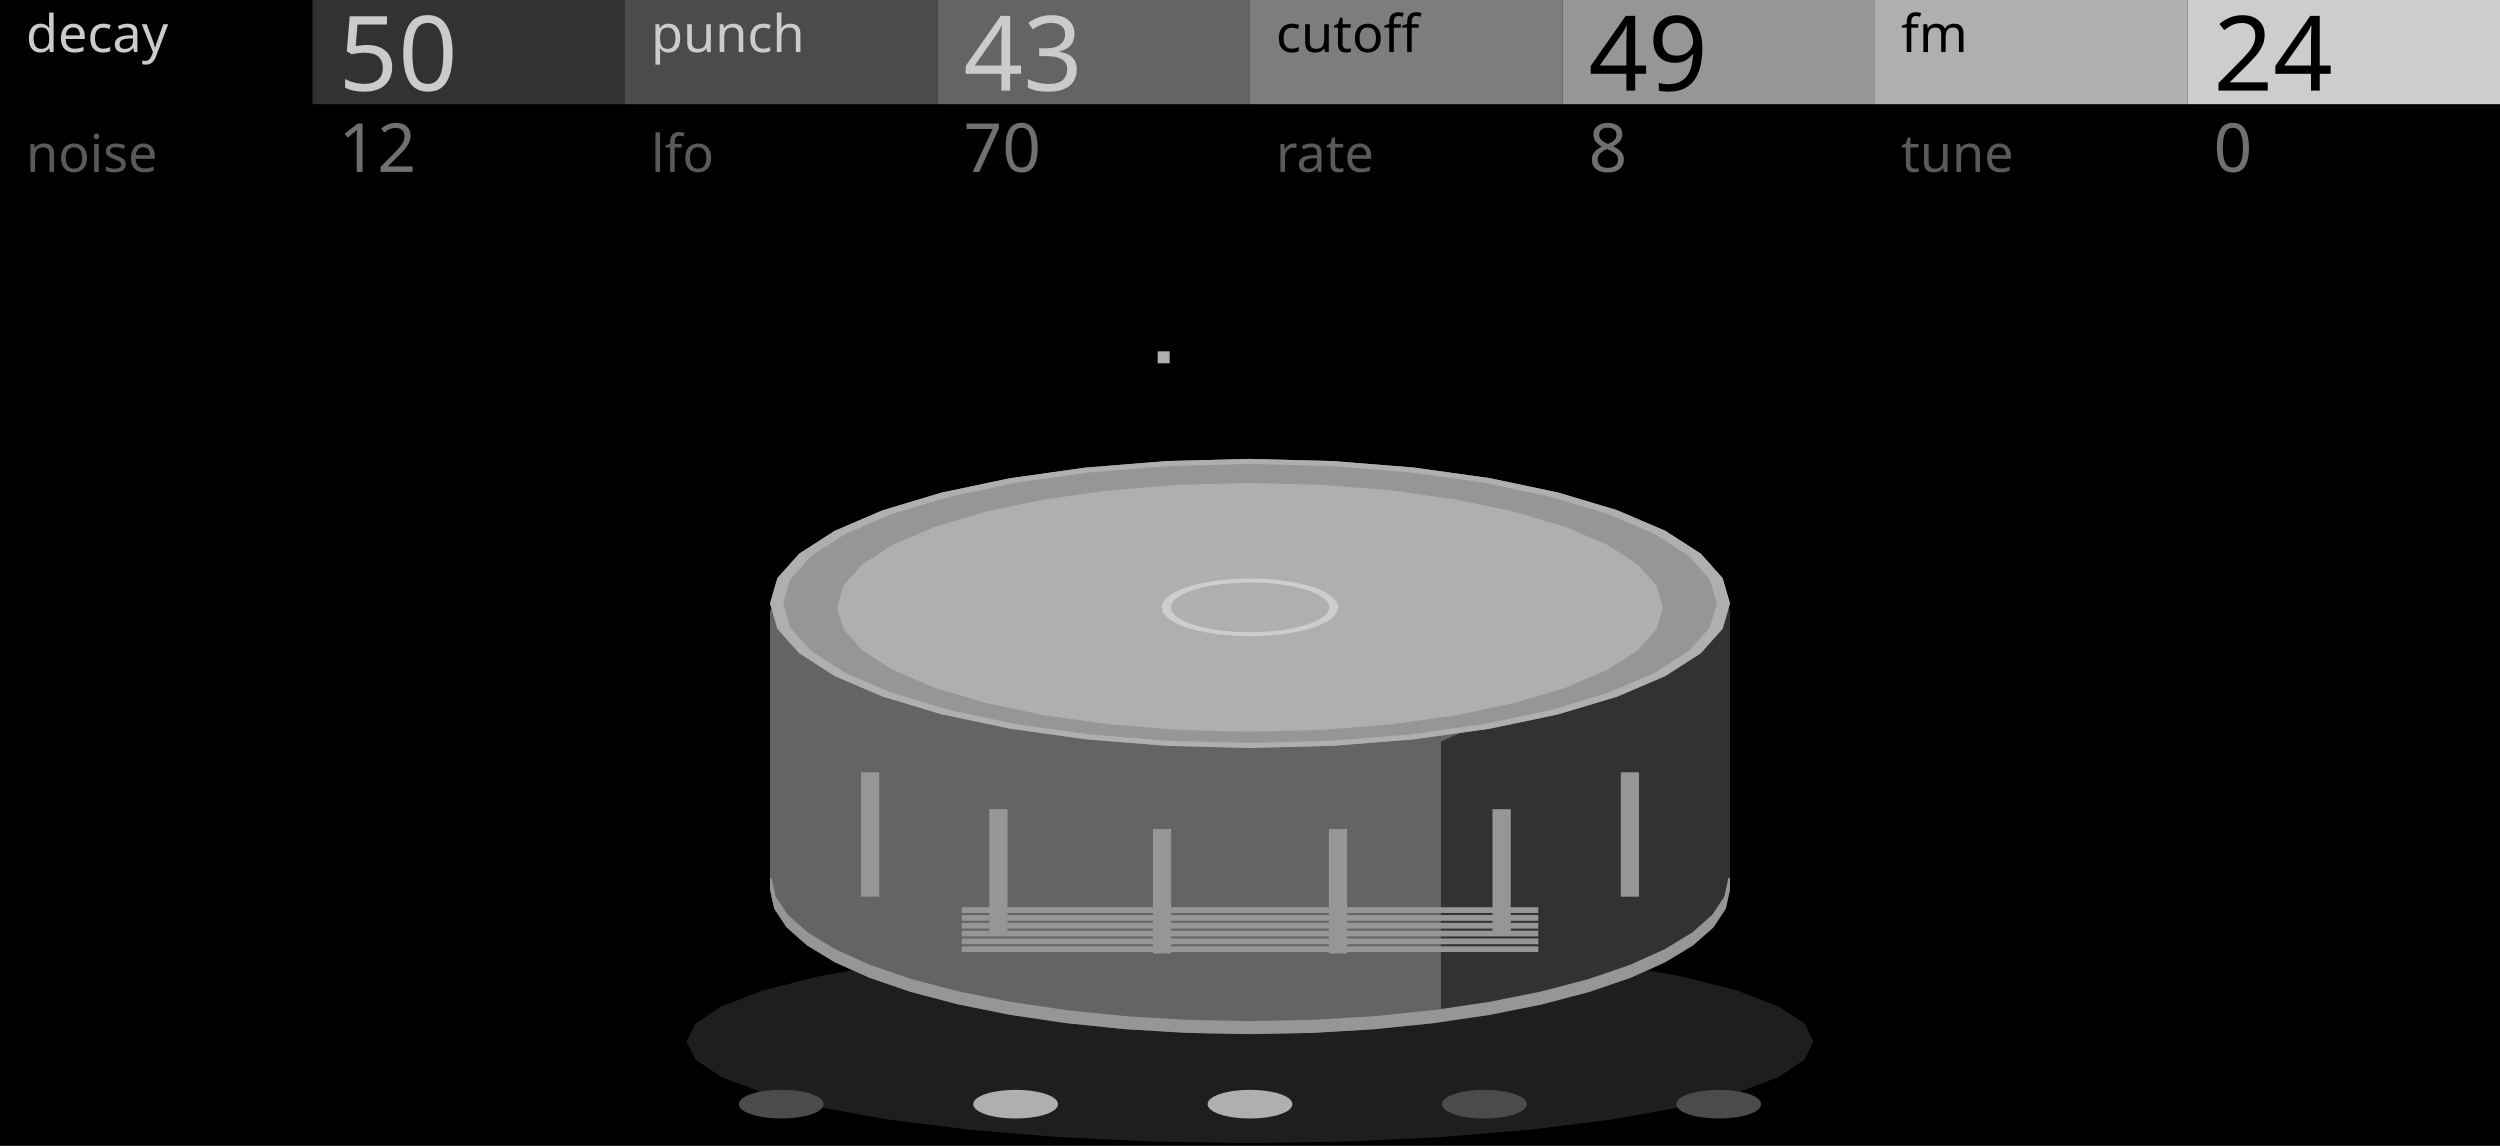
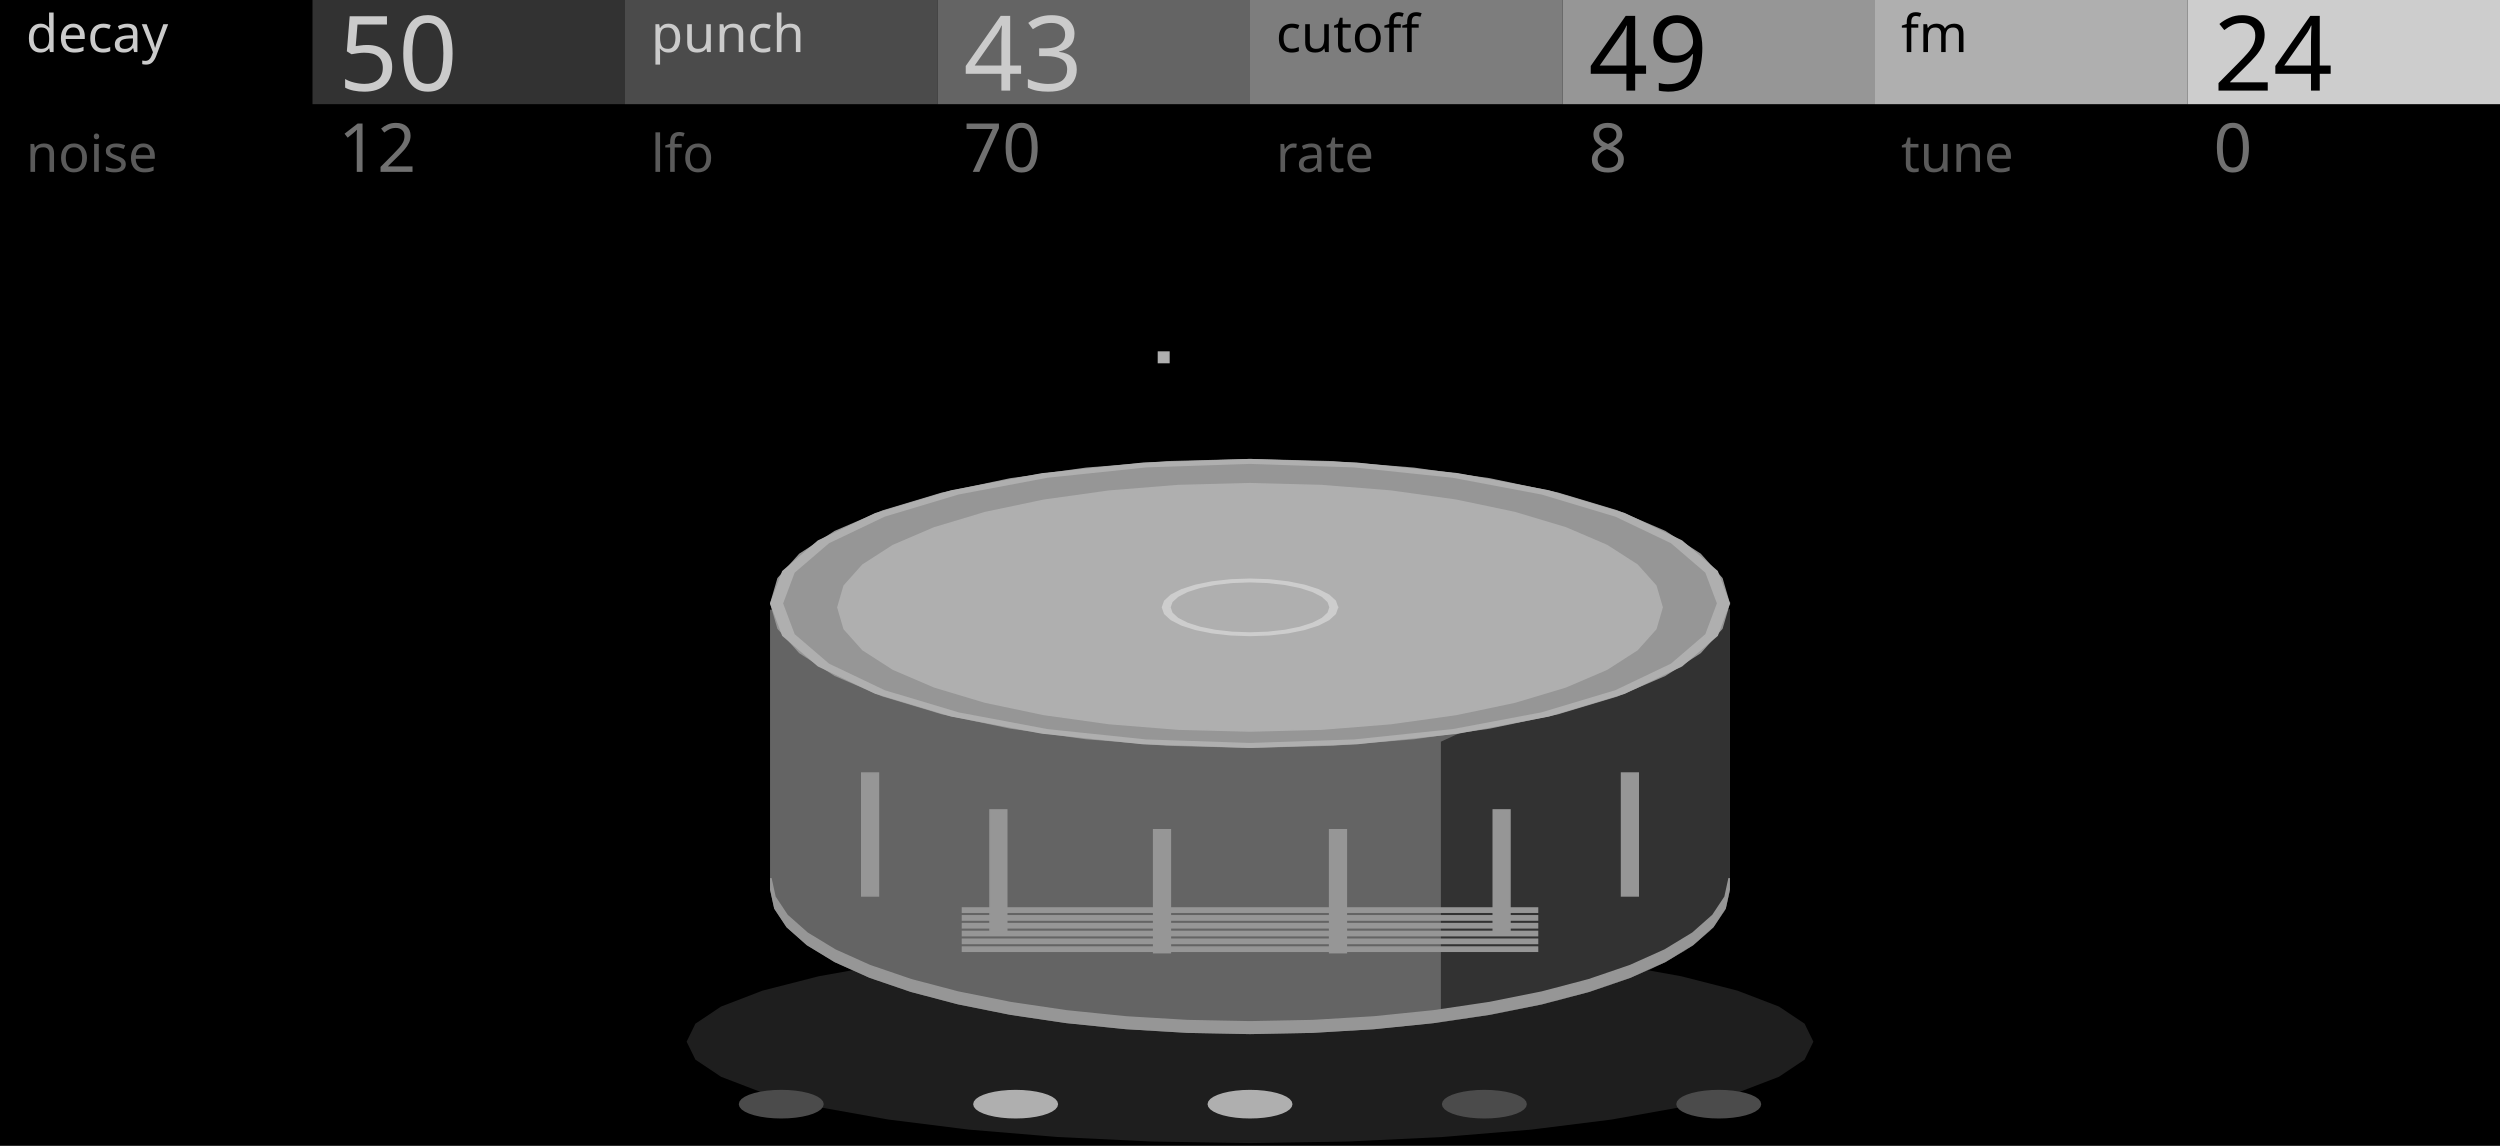
<svg xmlns="http://www.w3.org/2000/svg" width="480" height="220" viewBox="0 0 480 220">
  <rect x="0" y="0" width="480" height="220" fill="#000000" stroke="none" />
  <path transform="matrix(1 0 0 1 0 0)" d="M 348 200 L 346.359 203.355 L 341.487 206.608 L 333.531 209.66 L 322.733 212.419 L 309.421 214.8 L 294 216.732 L 276.938 218.155 L 258.754 219.026 L 240 219.32 L 221.246 219.026 L 203.062 218.155 L 186 216.732 L 170.579 214.8 L 157.267 212.419 L 146.469 209.66 L 138.513 206.608 L 133.641 203.355 L 132 200 L 133.641 196.645 L 138.513 193.392 L 146.469 190.34 L 157.267 187.581 L 170.579 185.2 L 186 183.268 L 203.062 181.845 L 221.246 180.974 L 240 180.68 L 258.754 180.974 L 276.938 181.845 L 294 183.268 L 309.421 185.2 L 322.733 187.581 L 333.531 190.34 L 341.487 193.392 L 346.359 196.645 Z" fill="#1E1E1E" stroke="#1E1E1E" stroke-width="0.3" />
  <path transform="matrix(1 0 0 1 0 0)" d="M 148 117.2 L 148 170.8 L 148.787 174.403 L 151.135 177.943 L 155.003 181.362 L 160.326 184.6 L 167.011 187.602 L 174.946 190.316 L 183.994 192.697 L 194 194.702 L 204.793 196.299 L 216.189 197.46 L 227.992 198.164 L 240 198.4 L 252.008 198.164 L 263.811 197.46 L 275.207 196.299 L 286 194.702 L 296.006 192.697 L 305.054 190.316 L 312.989 187.602 L 319.674 184.6 L 324.997 181.362 L 328.865 177.943 L 331.213 174.403 L 332 170.8 L 332 117.2 Z" fill="#646464" stroke="#646464" stroke-width="0.3" />
  <path transform="matrix(1 0 0 1 0 0)" d="M 276.8 142.496 L 276.8 196.096 L 288.59 194.236 L 299.362 191.886 L 308.889 189.093 L 316.973 185.917 L 323.443 182.424 L 328.163 178.688 L 331.036 174.786 L 332 170.8 L 332 117.2 Z" fill="#323232" stroke="#323232" stroke-width="0.3" />
  <path transform="matrix(1 0 0 1 0 0)" d="M 148 170.8 L 148.787 174.403 L 151.135 177.943 L 155.003 181.362 L 160.326 184.6 L 167.011 187.602 L 174.946 190.316 L 183.994 192.697 L 194 194.702 L 204.793 196.299 L 216.189 197.46 L 227.992 198.164 L 240 198.4 L 252.008 198.164 L 263.811 197.46 L 275.207 196.299 L 286 194.702 L 296.006 192.697 L 305.054 190.316 L 312.989 187.602 L 319.674 184.6 L 324.997 181.362 L 328.865 177.943 L 331.213 174.403 L 332 170.8 L 332 168.6 L 331.213 172.203 L 328.865 175.743 L 324.997 179.162 L 319.674 182.4 L 312.989 185.402 L 305.054 188.116 L 296.006 190.497 L 286 192.502 L 275.207 194.099 L 263.811 195.26 L 252.008 195.964 L 240 196.2 L 227.992 195.964 L 216.189 195.26 L 204.793 194.099 L 194 192.502 L 183.994 190.497 L 174.946 188.116 L 167.011 185.402 L 160.326 182.4 L 155.003 179.162 L 151.135 175.743 L 148.787 172.203 L 148 168.6 Z" fill="#969696" stroke="#969696" stroke-width="0.3" />
  <path transform="matrix(1 0 0 1 0 0)" d="M 311.341 148.431 L 314.541 148.431 L 314.541 172.015 L 311.341 172.015 Z" fill="#969696" stroke="#969696" stroke-width="0.3" />
  <path transform="matrix(1 0 0 1 0 0)" d="M 286.71 155.511 L 289.91 155.511 L 289.91 179.095 L 286.71 179.095 Z" fill="#969696" stroke="#969696" stroke-width="0.3" />
  <path transform="matrix(1 0 0 1 0 0)" d="M 255.294 159.319 L 258.494 159.319 L 258.494 182.903 L 255.294 182.903 Z" fill="#969696" stroke="#969696" stroke-width="0.3" />
  <path transform="matrix(1 0 0 1 0 0)" d="M 221.506 159.319 L 224.706 159.319 L 224.706 182.903 L 221.506 182.903 Z" fill="#969696" stroke="#969696" stroke-width="0.3" />
  <path transform="matrix(1 0 0 1 0 0)" d="M 190.09 155.511 L 193.29 155.511 L 193.29 179.095 L 190.09 179.095 Z" fill="#969696" stroke="#969696" stroke-width="0.3" />
  <path transform="matrix(1 0 0 1 0 0)" d="M 165.459 148.431 L 168.659 148.431 L 168.659 172.015 L 165.459 172.015 Z" fill="#969696" stroke="#969696" stroke-width="0.3" />
  <path transform="matrix(1 0 0 1 0 0)" d="M 184.8 181.84 L 295.2 181.84 L 295.2 182.64 L 184.8 182.64 Z" fill="#969696" stroke="#969696" stroke-width="0.3" />
  <path transform="matrix(1 0 0 1 0 0)" d="M 184.8 180.34 L 295.2 180.34 L 295.2 181.14 L 184.8 181.14 Z" fill="#969696" stroke="#969696" stroke-width="0.3" />
  <path transform="matrix(1 0 0 1 0 0)" d="M 184.8 178.84 L 295.2 178.84 L 295.2 179.64 L 184.8 179.64 Z" fill="#969696" stroke="#969696" stroke-width="0.3" />
  <path transform="matrix(1 0 0 1 0 0)" d="M 184.8 177.34 L 295.2 177.34 L 295.2 178.14 L 184.8 178.14 Z" fill="#969696" stroke="#969696" stroke-width="0.3" />
  <path transform="matrix(1 0 0 1 0 0)" d="M 184.8 175.84 L 295.2 175.84 L 295.2 176.64 L 184.8 176.64 Z" fill="#969696" stroke="#969696" stroke-width="0.3" />
  <path transform="matrix(1 0 0 1 0 0)" d="M 184.8 174.34 L 295.2 174.34 L 295.2 175.14 L 184.8 175.14 Z" fill="#969696" stroke="#969696" stroke-width="0.3" />
  <path transform="matrix(1 0 0 1 0 0)" d="M 332 115.858 L 330.602 120.651 L 326.452 125.298 L 319.674 129.658 L 310.476 133.599 L 299.136 137.001 L 286 139.76 L 271.466 141.794 L 255.976 143.039 L 240 143.458 L 224.024 143.039 L 208.534 141.794 L 194 139.76 L 180.864 137.001 L 169.524 133.599 L 160.326 129.658 L 153.548 125.298 L 149.398 120.651 L 148 115.858 L 149.398 111.065 L 153.548 106.418 L 160.326 102.058 L 169.524 98.117 L 180.864 94.715 L 194 91.956 L 208.534 89.923 L 224.024 88.677 L 240 88.258 L 255.976 88.677 L 271.466 89.923 L 286 91.956 L 299.136 94.715 L 310.476 98.117 L 319.674 102.058 L 326.452 106.418 L 330.602 111.065 Z" fill="#969696" stroke="#969696" stroke-width="0.3" />
  <path transform="matrix(1 0 0 1 0 0)" d="M 319.12 116.612 L 317.918 120.733 L 314.348 124.73 L 308.52 128.48 L 300.609 131.869 L 290.857 134.795 L 279.56 137.168 L 267.061 138.916 L 253.739 139.987 L 240 140.348 L 226.261 139.987 L 212.939 138.916 L 200.44 137.168 L 189.143 134.795 L 179.391 131.869 L 171.48 128.48 L 165.652 124.73 L 162.082 120.733 L 160.88 116.612 L 162.082 112.49 L 165.652 108.494 L 171.48 104.744 L 179.391 101.355 L 189.143 98.429 L 200.44 96.056 L 212.939 94.307 L 226.261 93.236 L 240 92.876 L 253.739 93.236 L 267.061 94.307 L 279.56 96.056 L 290.857 98.429 L 300.609 101.355 L 308.52 104.744 L 314.348 108.494 L 317.918 112.49 Z" fill="#AFAFAF" stroke="#AFAFAF" stroke-width="0.3" />
-   <path transform="matrix(1 0 0 1 0 0)" d="M 256.791 116.612 L 256.536 117.547 L 255.778 118.454 L 254.541 119.305 L 252.862 120.075 L 250.793 120.739 L 248.395 121.277 L 245.743 121.674 L 242.916 121.917 L 240 121.999 L 237.084 121.917 L 234.257 121.674 L 231.605 121.277 L 229.207 120.739 L 227.138 120.075 L 225.459 119.305 L 224.222 118.454 L 223.464 117.547 L 223.209 116.612 L 223.464 115.676 L 224.222 114.769 L 225.459 113.918 L 227.138 113.149 L 229.207 112.485 L 231.605 111.946 L 234.257 111.549 L 237.084 111.306 L 240 111.225 L 242.916 111.306 L 245.743 111.549 L 248.395 111.946 L 250.793 112.485 L 252.862 113.149 L 254.541 113.918 L 255.778 114.769 L 256.536 115.676 L 256.791 116.612 L 255.401 116.612 L 255.157 115.754 L 254.462 114.923 L 253.329 114.143 L 251.79 113.438 L 249.893 112.829 L 247.695 112.335 L 245.264 111.972 L 242.673 111.749 L 240 111.674 L 237.327 111.749 L 234.736 111.972 L 232.305 112.335 L 230.107 112.829 L 228.21 113.438 L 226.671 114.143 L 225.538 114.923 L 224.843 115.754 L 224.609 116.612 L 224.843 117.469 L 225.538 118.301 L 226.671 119.081 L 228.21 119.786 L 230.107 120.394 L 232.305 120.888 L 234.736 121.252 L 237.327 121.475 L 240 121.55 L 242.673 121.475 L 245.264 121.252 L 247.695 120.888 L 249.893 120.394 L 251.79 119.786 L 253.329 119.081 L 254.462 118.301 L 255.157 117.469 L 255.391 116.612 Z" fill="#CDCDCD" stroke="#CDCDCD" stroke-width="0.3" />
-   <path transform="matrix(1 0 0 1 0 0)" d="M 273.792 116.612 L 273.279 118.433 L 271.754 120.199 L 269.265 121.856 L 265.886 123.353 L 261.721 124.646 L 256.896 125.694 L 251.558 126.467 L 245.868 126.94 L 240 127.099 L 234.132 126.94 L 228.442 126.467 L 223.104 125.694 L 218.279 124.646 L 214.114 123.353 L 210.735 121.856 L 208.246 120.199 L 206.721 118.433 L 206.208 116.612 L 206.721 114.791 L 208.246 113.025 L 210.735 111.368 L 214.114 109.87 L 218.279 108.578 L 223.104 107.529 L 228.442 106.757 L 234.132 106.283 L 240 106.124 L 245.868 106.283 L 251.558 106.757 L 256.896 107.529 L 261.721 108.578 L 265.886 109.87 L 269.265 111.368 L 271.754 113.025 L 273.279 114.791 L 273.792 116.612 L 272.402 116.612 L 271.9 114.866 L 270.439 113.173 L 268.052 111.585 L 264.814 110.15 L 260.821 108.911 L 256.196 107.905 L 251.079 107.165 L 245.625 106.711 L 240 106.559 L 234.375 106.711 L 228.921 107.165 L 223.804 107.905 L 219.179 108.911 L 215.186 110.15 L 211.948 111.585 L 209.561 113.173 L 208.1 114.866 L 207.608 116.612 L 208.1 118.357 L 209.561 120.05 L 211.948 121.638 L 215.186 123.074 L 219.179 124.313 L 223.804 125.318 L 228.921 126.059 L 234.375 126.512 L 240 126.665 L 245.625 126.512 L 251.079 126.059 L 256.196 125.318 L 260.821 124.313 L 264.814 123.074 L 268.052 121.638 L 270.439 120.05 L 271.9 118.357 L 272.392 116.612 Z" fill="#AFAFAF" stroke="#AFAFAF" stroke-width="0.3" />
-   <path transform="matrix(1 0 0 1 0 0)" d="M 290.794 116.612 L 290.022 119.319 L 287.731 121.943 L 283.989 124.406 L 278.91 126.632 L 272.65 128.553 L 265.397 130.111 L 257.373 131.26 L 248.82 131.963 L 240 132.2 L 231.18 131.963 L 222.627 131.26 L 214.603 130.111 L 207.35 128.553 L 201.09 126.632 L 196.011 124.406 L 192.269 121.943 L 189.978 119.319 L 189.206 116.612 L 189.978 113.905 L 192.269 111.28 L 196.011 108.818 L 201.09 106.592 L 207.35 104.671 L 214.603 103.112 L 222.627 101.964 L 231.18 101.26 L 240 101.024 L 248.82 101.26 L 257.373 101.964 L 265.397 103.112 L 272.65 104.671 L 278.91 106.592 L 283.989 108.818 L 287.731 111.28 L 290.022 113.905 L 290.794 116.612 L 289.404 116.612 L 288.643 113.98 L 286.415 111.427 L 282.776 109.033 L 277.838 106.868 L 271.75 105 L 264.697 103.484 L 256.894 102.367 L 248.577 101.684 L 240 101.453 L 231.423 101.684 L 223.106 102.367 L 215.303 103.484 L 208.25 105 L 202.162 106.868 L 197.224 109.033 L 193.585 111.427 L 191.357 113.98 L 190.606 116.612 L 191.357 119.244 L 193.585 121.796 L 197.224 124.191 L 202.162 126.355 L 208.25 128.224 L 215.303 129.739 L 223.106 130.856 L 231.423 131.54 L 240 131.77 L 248.577 131.54 L 256.894 130.856 L 264.697 129.739 L 271.75 128.224 L 277.838 126.355 L 282.776 124.191 L 286.415 121.796 L 288.643 119.244 L 289.394 116.612 Z" fill="#AFAFAF" stroke="#AFAFAF" stroke-width="0.3" />
-   <path transform="matrix(1 0 0 1 0 0)" d="M 332 115.858 L 330.602 120.651 L 326.452 125.298 L 319.674 129.658 L 310.476 133.599 L 299.136 137.001 L 286 139.76 L 271.466 141.794 L 255.976 143.039 L 240 143.458 L 224.024 143.039 L 208.534 141.794 L 194 139.76 L 180.864 137.001 L 169.524 133.599 L 160.326 129.658 L 153.548 125.298 L 149.398 120.651 L 148 115.858 L 149.398 111.065 L 153.548 106.418 L 160.326 102.058 L 169.524 98.117 L 180.864 94.715 L 194 91.956 L 208.534 89.923 L 224.024 88.677 L 240 88.258 L 255.976 88.677 L 271.466 89.923 L 286 91.956 L 299.136 94.715 L 310.476 98.117 L 319.674 102.058 L 326.452 106.418 L 330.602 111.065 L 332 115.858 L 329.81 115.858 L 328.436 111.18 L 324.384 106.644 L 317.769 102.388 L 308.791 98.541 L 297.722 95.221 L 284.9 92.527 L 270.713 90.543 L 255.594 89.327 L 240 88.918 L 224.406 89.327 L 209.287 90.543 L 195.1 92.527 L 182.278 95.221 L 171.209 98.541 L 162.231 102.388 L 155.616 106.644 L 151.564 111.18 L 150.2 115.858 L 151.564 120.536 L 155.616 125.072 L 162.231 129.328 L 171.209 133.175 L 182.278 136.495 L 195.1 139.189 L 209.287 141.173 L 224.406 142.389 L 240 142.798 L 255.594 142.389 L 270.713 141.173 L 284.9 139.189 L 297.722 136.495 L 308.791 133.175 L 317.769 129.328 L 324.384 125.072 L 328.436 120.536 L 329.8 115.858 Z" fill="#AFAFAF" stroke="#AFAFAF" stroke-width="0.3" />
+   <path transform="matrix(1 0 0 1 0 0)" d="M 256.791 116.612 L 256.37 117.811 L 255.128 118.949 L 253.127 119.971 L 250.469 120.824 L 247.285 121.465 L 243.736 121.864 L 240 121.999 L 236.264 121.864 L 232.715 121.465 L 229.531 120.824 L 226.873 119.971 L 224.872 118.949 L 223.63 117.811 L 223.209 116.612 L 223.63 115.413 L 224.872 114.274 L 226.873 113.253 L 229.531 112.4 L 232.715 111.758 L 236.264 111.36 L 240 111.225 L 243.736 111.36 L 247.285 111.758 L 250.469 112.4 L 253.127 113.253 L 255.128 114.274 L 256.37 115.413 L 256.791 116.612 L 255.401 116.612 L 255.005 115.513 L 253.866 114.469 L 252.033 113.533 L 249.596 112.751 L 246.678 112.163 L 243.425 111.798 L 240 111.674 L 236.575 111.798 L 233.322 112.163 L 230.404 112.751 L 227.967 113.533 L 226.134 114.469 L 224.995 115.513 L 224.609 116.612 L 224.995 117.711 L 226.134 118.754 L 227.967 119.691 L 230.404 120.472 L 233.322 121.061 L 236.575 121.426 L 240 121.55 L 243.425 121.426 L 246.678 121.061 L 249.596 120.472 L 252.033 119.691 L 253.866 118.754 L 255.005 117.711 L 255.391 116.612 Z" fill="#CDCDCD" stroke="#CDCDCD" stroke-width="0.3" />
+   <path transform="matrix(1 0 0 1 0 0)" d="M 273.792 116.612 L 272.945 118.945 L 270.446 121.162 L 266.42 123.151 L 261.069 124.811 L 254.662 126.061 L 247.519 126.836 L 240 127.099 L 232.481 126.836 L 225.338 126.061 L 218.931 124.811 L 213.58 123.151 L 209.554 121.162 L 207.055 118.945 L 206.208 116.612 L 207.055 114.278 L 209.554 112.061 L 213.58 110.073 L 218.931 108.412 L 225.338 107.163 L 232.481 106.387 L 240 106.124 L 247.519 106.387 L 254.662 107.163 L 261.069 108.412 L 266.42 110.073 L 270.446 112.061 L 272.945 114.278 L 273.792 116.612 L 272.402 116.612 L 271.58 114.375 L 269.184 112.25 L 265.325 110.344 L 260.196 108.752 L 254.054 107.554 L 247.208 106.811 L 240 106.559 L 232.792 106.811 L 225.946 107.554 L 219.804 108.752 L 214.675 110.344 L 210.816 112.25 L 208.42 114.375 L 207.608 116.612 L 208.42 118.849 L 210.816 120.974 L 214.675 122.88 L 219.804 124.472 L 225.946 125.669 L 232.792 126.413 L 240 126.665 L 247.208 126.413 L 254.054 125.669 L 260.196 124.472 L 265.325 122.88 L 269.184 120.974 L 271.58 118.849 L 272.392 116.612 Z" fill="#AFAFAF" stroke="#AFAFAF" stroke-width="0.3" />
+   <path transform="matrix(1 0 0 1 0 0)" d="M 290.794 116.612 L 289.52 120.08 L 285.764 123.375 L 279.712 126.331 L 271.669 128.799 L 262.039 130.656 L 251.303 131.809 L 240 132.2 L 228.697 131.809 L 217.961 130.656 L 208.331 128.799 L 200.288 126.331 L 194.236 123.375 L 190.48 120.08 L 189.206 116.612 L 190.48 113.143 L 194.236 109.848 L 200.288 106.893 L 208.331 104.424 L 217.961 102.567 L 228.697 101.414 L 240 101.024 L 251.303 101.414 L 262.039 102.567 L 271.669 104.424 L 279.712 106.893 L 285.764 109.848 L 289.52 113.143 L 290.794 116.612 L 289.404 116.612 L 288.155 113.239 L 284.502 110.035 L 278.618 107.161 L 270.797 104.76 L 261.431 102.954 L 250.991 101.833 L 240 101.453 L 229.009 101.833 L 218.569 102.954 L 209.203 104.76 L 201.382 107.161 L 195.498 110.035 L 191.845 113.239 L 190.606 116.612 L 191.845 119.985 L 195.498 123.189 L 201.382 126.063 L 209.203 128.463 L 218.569 130.269 L 229.009 131.39 L 240 131.77 L 250.991 131.39 L 261.431 130.269 L 270.797 128.463 L 278.618 126.063 L 284.502 123.189 L 288.155 119.985 L 289.394 116.612 Z" fill="#AFAFAF" stroke="#AFAFAF" stroke-width="0.3" />
+   <path transform="matrix(1 0 0 1 0 0)" d="M 332 115.858 L 329.693 122 L 322.889 127.833 L 311.928 133.066 L 297.361 137.437 L 279.917 140.725 L 260.472 142.766 L 240 143.458 L 219.528 142.766 L 200.083 140.725 L 182.639 137.437 L 168.072 133.066 L 157.111 127.833 L 150.307 122 L 148 115.858 L 150.307 109.717 L 157.111 103.883 L 168.072 98.65 L 182.639 94.28 L 200.083 90.991 L 219.528 88.95 L 240 88.258 L 260.472 88.95 L 279.917 90.991 L 297.361 94.28 L 311.928 98.65 L 322.889 103.883 L 329.693 109.717 L 332 115.858 L 329.81 115.858 L 327.549 109.863 L 320.907 104.169 L 310.208 99.061 L 295.989 94.796 L 278.963 91.586 L 259.982 89.594 L 240 88.918 L 220.018 89.594 L 201.037 91.586 L 184.011 94.796 L 169.792 99.061 L 159.093 104.169 L 152.451 109.863 L 150.2 115.858 L 152.451 121.853 L 159.093 127.547 L 169.792 132.655 L 184.011 136.921 L 201.037 140.13 L 220.018 142.123 L 240 142.798 L 259.982 142.123 L 278.963 140.13 L 295.989 136.921 L 310.208 132.655 L 320.907 127.547 L 327.549 121.853 L 329.8 115.858 Z" fill="#AFAFAF" stroke="#AFAFAF" stroke-width="0.3" />
  <path transform="matrix(1 0 0 1 0 0)" d="M 158 212 L 157.878 212.451 L 157.518 212.889 L 156.928 213.3 L 156.128 213.671 L 155.142 213.992 L 154 214.252 L 152.736 214.443 L 151.389 214.561 L 150 214.6 L 148.611 214.561 L 147.264 214.443 L 146 214.252 L 144.858 213.992 L 143.872 213.671 L 143.072 213.3 L 142.482 212.889 L 142.122 212.451 L 142 212 L 142.122 211.549 L 142.482 211.111 L 143.072 210.7 L 143.872 210.329 L 144.858 210.008 L 146 209.748 L 147.264 209.557 L 148.611 209.439 L 150 209.4 L 151.389 209.439 L 152.736 209.557 L 154 209.748 L 155.142 210.008 L 156.128 210.329 L 156.928 210.7 L 157.518 211.111 L 157.878 211.549 Z" fill="#4B4B4B" stroke="#4B4B4B" stroke-width="0.3" />
  <path transform="matrix(1 0 0 1 0 0)" d="M 203 212 L 202.878 212.451 L 202.518 212.889 L 201.928 213.3 L 201.128 213.671 L 200.142 213.992 L 199 214.252 L 197.736 214.443 L 196.389 214.561 L 195 214.6 L 193.611 214.561 L 192.264 214.443 L 191 214.252 L 189.858 213.992 L 188.872 213.671 L 188.072 213.3 L 187.482 212.889 L 187.122 212.451 L 187 212 L 187.122 211.549 L 187.482 211.111 L 188.072 210.7 L 188.872 210.329 L 189.858 210.008 L 191 209.748 L 192.264 209.557 L 193.611 209.439 L 195 209.4 L 196.389 209.439 L 197.736 209.557 L 199 209.748 L 200.142 210.008 L 201.128 210.329 L 201.928 210.7 L 202.518 211.111 L 202.878 211.549 Z" fill="#AFAFAF" stroke="#AFAFAF" stroke-width="0.3" />
  <path transform="matrix(1 0 0 1 0 0)" d="M 248 212 L 247.878 212.451 L 247.518 212.889 L 246.928 213.3 L 246.128 213.671 L 245.142 213.992 L 244 214.252 L 242.736 214.443 L 241.389 214.561 L 240 214.6 L 238.611 214.561 L 237.264 214.443 L 236 214.252 L 234.858 213.992 L 233.872 213.671 L 233.072 213.3 L 232.482 212.889 L 232.122 212.451 L 232 212 L 232.122 211.549 L 232.482 211.111 L 233.072 210.7 L 233.872 210.329 L 234.858 210.008 L 236 209.748 L 237.264 209.557 L 238.611 209.439 L 240 209.4 L 241.389 209.439 L 242.736 209.557 L 244 209.748 L 245.142 210.008 L 246.128 210.329 L 246.928 210.7 L 247.518 211.111 L 247.878 211.549 Z" fill="#AFAFAF" stroke="#AFAFAF" stroke-width="0.3" />
  <path transform="matrix(1 0 0 1 0 0)" d="M 293 212 L 292.878 212.451 L 292.518 212.889 L 291.928 213.3 L 291.128 213.671 L 290.142 213.992 L 289 214.252 L 287.736 214.443 L 286.389 214.561 L 285 214.6 L 283.611 214.561 L 282.264 214.443 L 281 214.252 L 279.858 213.992 L 278.872 213.671 L 278.072 213.3 L 277.482 212.889 L 277.122 212.451 L 277 212 L 277.122 211.549 L 277.482 211.111 L 278.072 210.7 L 278.872 210.329 L 279.858 210.008 L 281 209.748 L 282.264 209.557 L 283.611 209.439 L 285 209.4 L 286.389 209.439 L 287.736 209.557 L 289 209.748 L 290.142 210.008 L 291.128 210.329 L 291.928 210.7 L 292.518 211.111 L 292.878 211.549 Z" fill="#4B4B4B" stroke="#4B4B4B" stroke-width="0.3" />
  <path transform="matrix(1 0 0 1 0 0)" d="M 338 212 L 337.878 212.451 L 337.518 212.889 L 336.928 213.3 L 336.128 213.671 L 335.142 213.992 L 334 214.252 L 332.736 214.443 L 331.389 214.561 L 330 214.6 L 328.611 214.561 L 327.264 214.443 L 326 214.252 L 324.858 213.992 L 323.872 213.671 L 323.072 213.3 L 322.482 212.889 L 322.122 212.451 L 322 212 L 322.122 211.549 L 322.482 211.111 L 323.072 210.7 L 323.872 210.329 L 324.858 210.008 L 326 209.748 L 327.264 209.557 L 328.611 209.439 L 330 209.4 L 331.389 209.439 L 332.736 209.557 L 334 209.748 L 335.142 210.008 L 336.128 210.329 L 336.928 210.7 L 337.518 211.111 L 337.878 211.549 Z" fill="#4B4B4B" stroke="#4B4B4B" stroke-width="0.3" />
  <path transform="matrix(1 0 0 1 0 0)" d="M 222.428 67.605 L 224.428 67.605 L 224.428 69.605 L 222.428 69.605 Z" fill="#AFAFAF" stroke="#AFAFAF" stroke-width="0.3" />
  <rect x="0" y="0" width="480" height="38" fill="#000000" stroke="none" />
  <rect x="0" y="0" width="60" height="20" fill="#000000" stroke="none" />
  <rect x="60" y="0" width="60" height="20" fill="#323232" stroke="none" />
  <rect x="120" y="0" width="60" height="20" fill="#4B4B4B" stroke="none" />
  <rect x="180" y="0" width="60" height="20" fill="#646464" stroke="none" />
  <rect x="240" y="0" width="60" height="20" fill="#7D7D7D" stroke="none" />
  <rect x="300" y="0" width="60" height="20" fill="#969696" stroke="none" />
  <rect x="360" y="0" width="60" height="20" fill="#AFAFAF" stroke="none" />
  <rect x="420" y="0" width="60" height="20" fill="#CDCDCD" stroke="none" />
  <text transform="matrix(1 0 0 1 5 10)" fill="#CBCBCB" font-family="UniversNextPro-Light" font-size="10px">decay</text>
  <text transform="matrix(1 0 0 1 65 17.4)" fill="#CBCBCB" font-family="UniversNextPro-Light" font-size="20px">50</text>
  <text transform="matrix(1 0 0 1 5 33)" fill="#5A5A5A" font-family="UniversNextPro-Light" font-size="10px">noise</text>
  <text transform="matrix(1 0 0 1 65 33)" fill="#707070" font-family="UniversNextPro-Light" font-size="13px">12</text>
  <text transform="matrix(1 0 0 1 125 10)" fill="#CBCBCB" font-family="UniversNextPro-Light" font-size="10px">punch</text>
  <text transform="matrix(1 0 0 1 185 17.4)" fill="#CBCBCB" font-family="UniversNextPro-Light" font-size="20px">43</text>
  <text transform="matrix(1 0 0 1 125 33)" fill="#5A5A5A" font-family="UniversNextPro-Light" font-size="10px">lfo</text>
  <text transform="matrix(1 0 0 1 185 33)" fill="#707070" font-family="UniversNextPro-Light" font-size="13px">70</text>
  <text transform="matrix(1 0 0 1 245 10)" fill="#000000" font-family="UniversNextPro-Light" font-size="10px">cutoff</text>
  <text transform="matrix(1 0 0 1 305 17.4)" fill="#000000" font-family="UniversNextPro-Light" font-size="20px">49</text>
  <text transform="matrix(1 0 0 1 245 33)" fill="#5A5A5A" font-family="UniversNextPro-Light" font-size="10px">rate</text>
  <text transform="matrix(1 0 0 1 305 33)" fill="#707070" font-family="UniversNextPro-Light" font-size="13px">8</text>
  <text transform="matrix(1 0 0 1 365 10)" fill="#000000" font-family="UniversNextPro-Light" font-size="10px">fm</text>
  <text transform="matrix(1 0 0 1 425 17.4)" fill="#000000" font-family="UniversNextPro-Light" font-size="20px">24</text>
  <text transform="matrix(1 0 0 1 365 33)" fill="#5A5A5A" font-family="UniversNextPro-Light" font-size="10px">tune</text>
  <text transform="matrix(1 0 0 1 425 33)" fill="#707070" font-family="UniversNextPro-Light" font-size="13px">0</text>
</svg>
